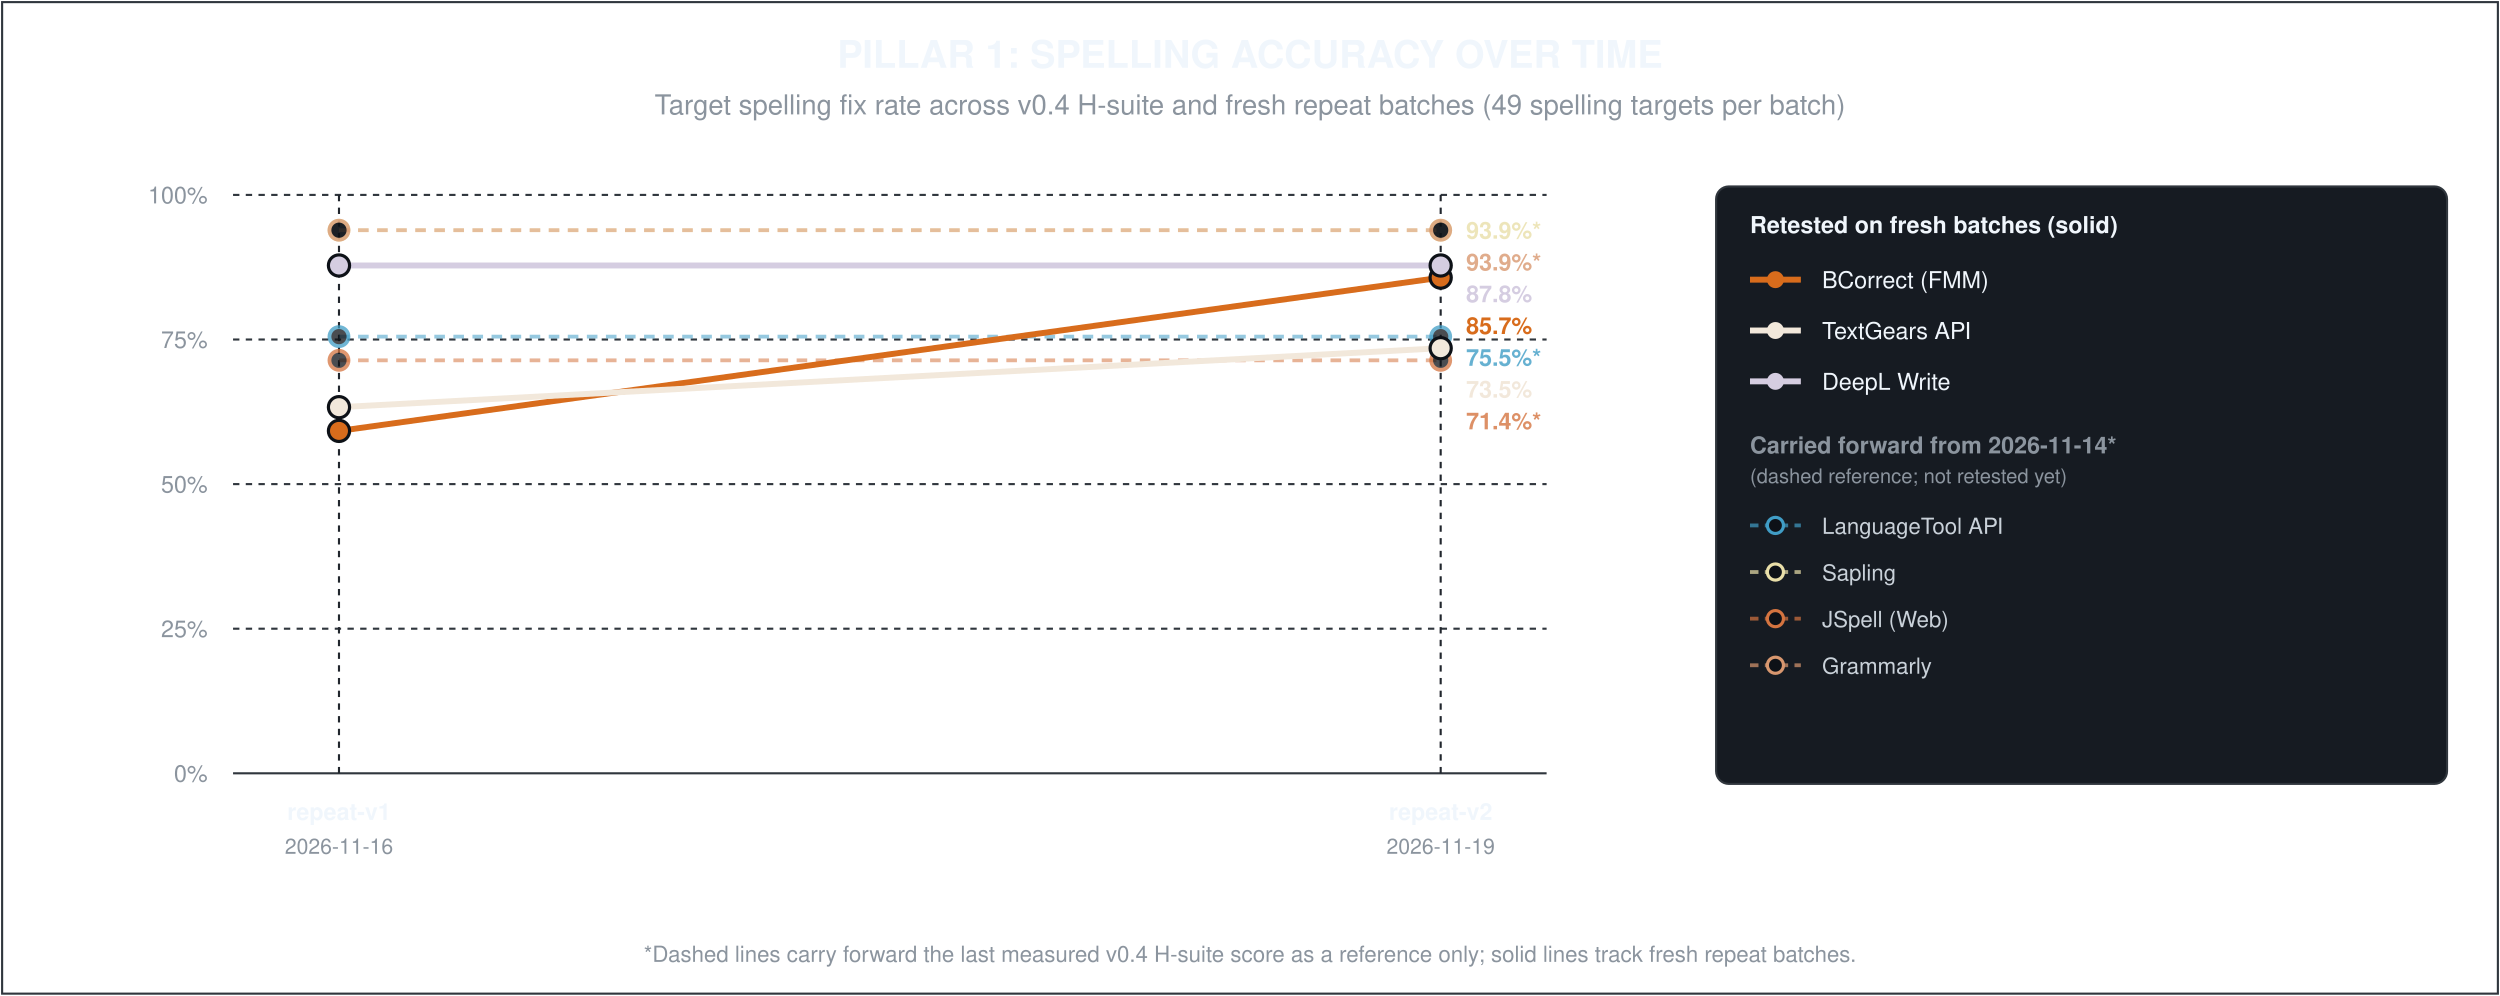
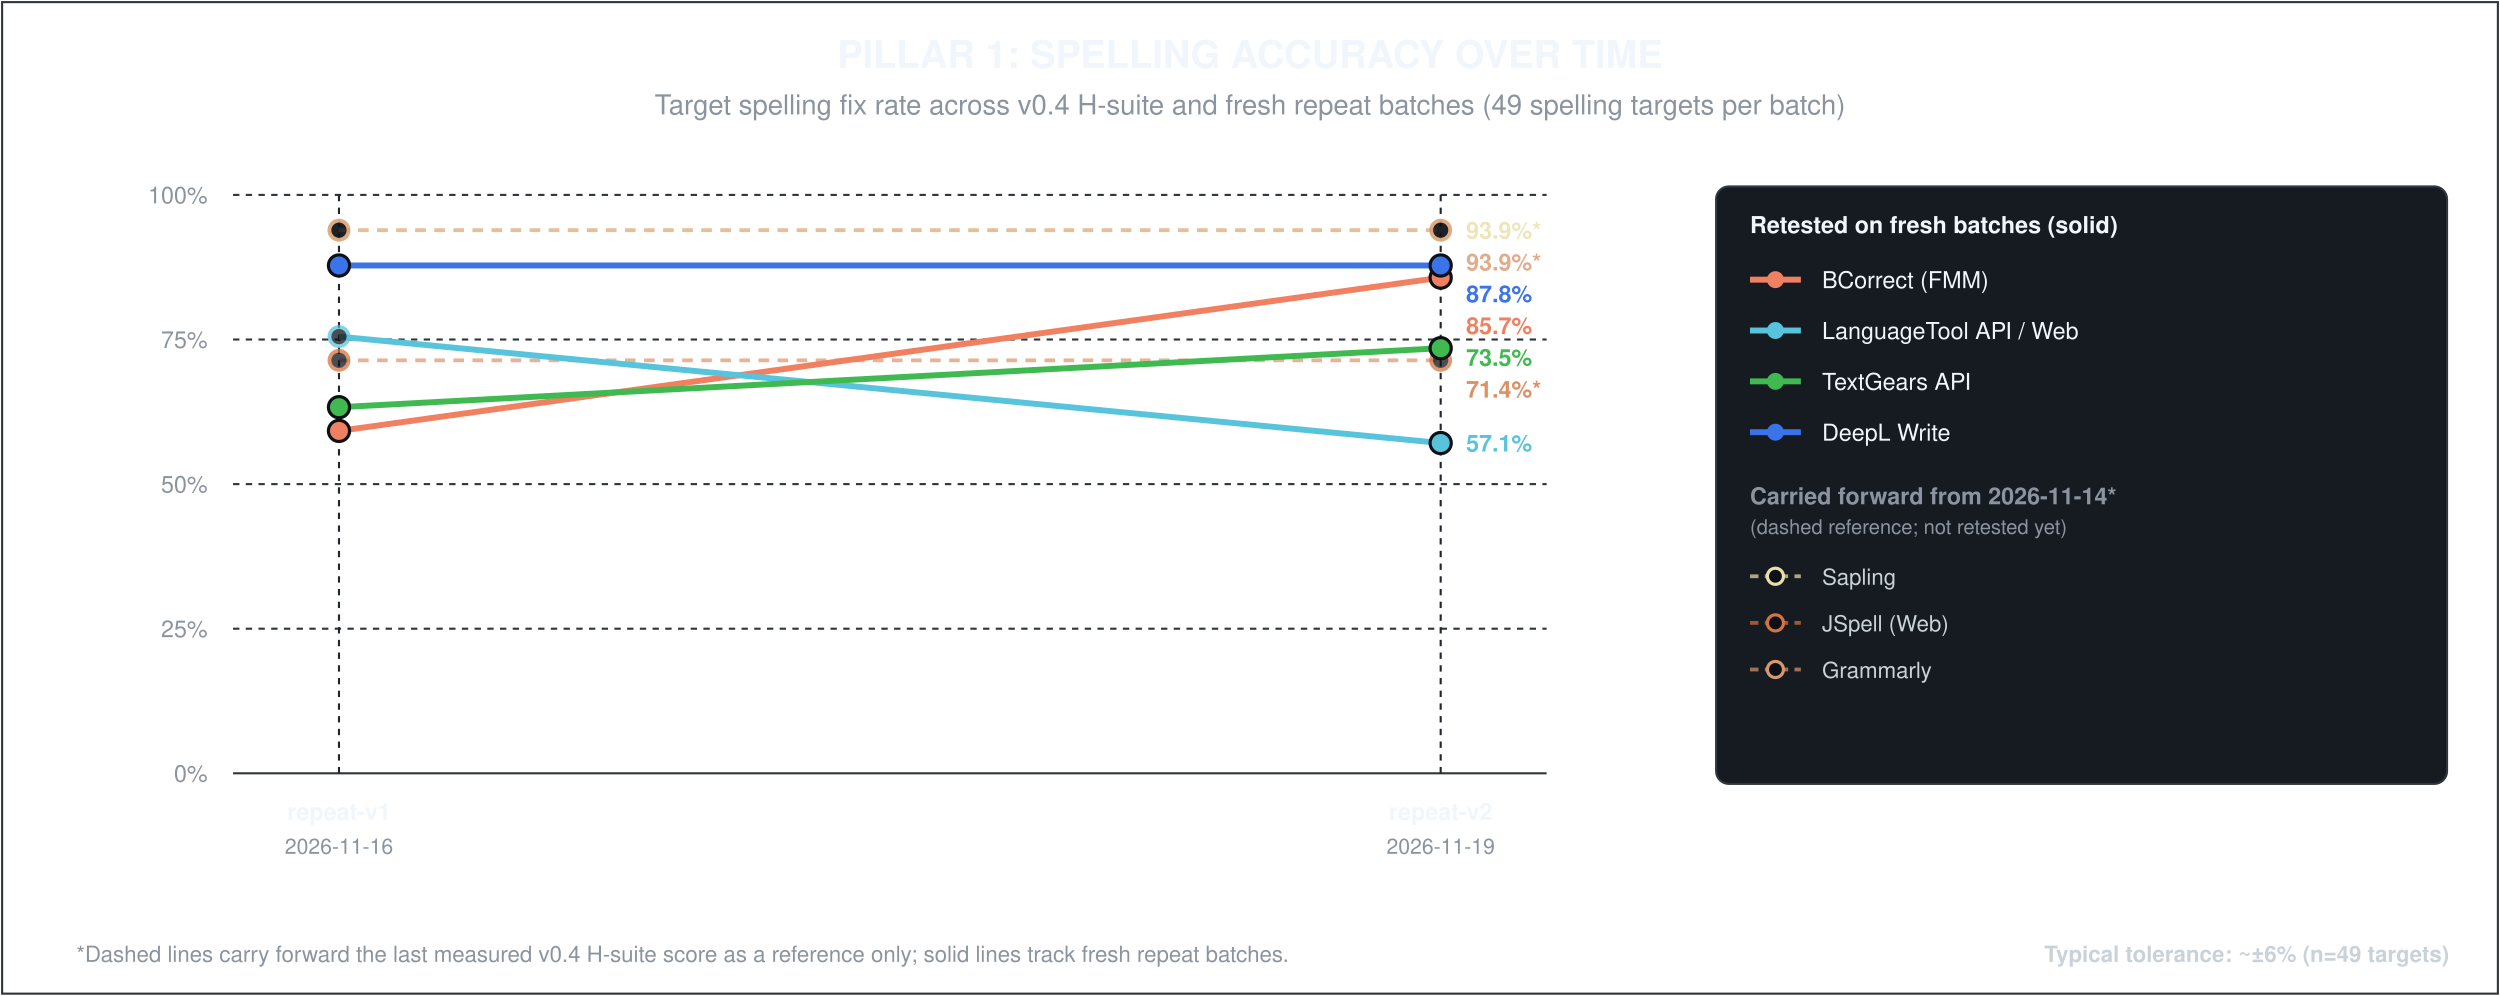
<svg xmlns="http://www.w3.org/2000/svg" viewBox="0 0 1180 470" style="background:#0d1117; font-family:-apple-system,BlinkMacSystemFont,'Segoe UI',Helvetica,Arial,sans-serif;">
  <rect x="1" y="1" width="1178" height="468" fill="none" stroke="#30363d" stroke-width="1" />
  <text x="590" y="32" fill="#f0f6fc" font-size="18" font-weight="700" text-anchor="middle">PILLAR 1: SPELLING ACCURACY OVER TIME</text>
  <text x="590" y="54" fill="#8b949e" font-size="13" text-anchor="middle">Target spelling fix rate across v0.4 H-suite and fresh repeat batches (49 spelling targets per batch)</text>
  <line x1="110" y1="365" x2="730" y2="365" stroke="#30363d" stroke-width="1" />
  <text x="98" y="369" fill="#8b949e" font-size="11" text-anchor="end">0%</text>
  <line x1="110" y1="296.75" x2="730" y2="296.75" stroke="#30363d" stroke-width="1" stroke-dasharray="3 3" />
  <text x="98" y="300.75" fill="#8b949e" font-size="11" text-anchor="end">25%</text>
  <line x1="110" y1="228.5" x2="730" y2="228.5" stroke="#30363d" stroke-width="1" stroke-dasharray="3 3" />
  <text x="98" y="232.5" fill="#8b949e" font-size="11" text-anchor="end">50%</text>
  <line x1="110" y1="160.25" x2="730" y2="160.25" stroke="#30363d" stroke-width="1" stroke-dasharray="3 3" />
  <text x="98" y="164.25" fill="#8b949e" font-size="11" text-anchor="end">75%</text>
  <line x1="110" y1="92" x2="730" y2="92" stroke="#30363d" stroke-width="1" stroke-dasharray="3 3" />
  <text x="98" y="96" fill="#8b949e" font-size="11" text-anchor="end">100%</text>
  <line x1="160" y1="92" x2="160" y2="365" stroke="#21262d" stroke-width="1" stroke-dasharray="3 3" />
  <text x="160" y="387" fill="#f0f6fc" font-size="11" font-weight="700" text-anchor="middle">repeat-v1</text>
  <text x="160" y="403" fill="#8b949e" font-size="10" text-anchor="middle">2026-11-16</text>
  <line x1="680" y1="92" x2="680" y2="365" stroke="#21262d" stroke-width="1" stroke-dasharray="3 3" />
  <text x="680" y="387" fill="#f0f6fc" font-size="11" font-weight="700" text-anchor="middle">repeat-v2</text>
  <text x="680" y="403" fill="#8b949e" font-size="10" text-anchor="middle">2026-11-19</text>
-   <line x1="160" y1="158.885" x2="680" y2="158.885" stroke="#409DC6" stroke-width="1.8" stroke-dasharray="5 4" opacity="0.55" />
-   <circle cx="160" cy="158.885" r="4.5" fill="#0d1117" stroke="#409DC6" stroke-width="1.8" opacity="0.75" />
-   <circle cx="680" cy="158.885" r="4.5" fill="#0d1117" stroke="#409DC6" stroke-width="1.8" opacity="0.75" />
-   <text x="692" y="172.653" fill="#409DC6" font-size="11" font-weight="700" opacity="0.8">75.5%*</text>
  <line x1="160" y1="108.653" x2="680" y2="108.653" stroke="#E9DFA9" stroke-width="1.8" stroke-dasharray="5 4" opacity="0.55" />
  <circle cx="160" cy="108.653" r="4.5" fill="#0d1117" stroke="#E9DFA9" stroke-width="1.8" opacity="0.75" />
  <circle cx="680" cy="108.653" r="4.5" fill="#0d1117" stroke="#E9DFA9" stroke-width="1.8" opacity="0.75" />
  <text x="692" y="112.653" fill="#E9DFA9" font-size="11" font-weight="700" opacity="0.8">93.9%*</text>
  <line x1="160" y1="170.078" x2="680" y2="170.078" stroke="#D47440" stroke-width="1.8" stroke-dasharray="5 4" opacity="0.55" />
  <circle cx="160" cy="170.078" r="4.5" fill="#0d1117" stroke="#D47440" stroke-width="1.8" opacity="0.75" />
  <circle cx="680" cy="170.078" r="4.5" fill="#0d1117" stroke="#D47440" stroke-width="1.8" opacity="0.75" />
-   <text x="692" y="202.653" fill="#D47440" font-size="11" font-weight="700" opacity="0.8">71.4%*</text>
+   <text x="692" y="187.653" fill="#D47440" font-size="11" font-weight="700" opacity="0.8">71.4%*</text>
  <line x1="160" y1="108.653" x2="680" y2="108.653" stroke="#D8976F" stroke-width="1.8" stroke-dasharray="5 4" opacity="0.55" />
  <circle cx="160" cy="108.653" r="4.5" fill="#0d1117" stroke="#D8976F" stroke-width="1.8" opacity="0.75" />
  <circle cx="680" cy="108.653" r="4.5" fill="#0d1117" stroke="#D8976F" stroke-width="1.8" opacity="0.75" />
  <text x="692" y="127.653" fill="#D8976F" font-size="11" font-weight="700" opacity="0.8">93.9%*</text>
-   <line x1="160" y1="203.384" x2="680" y2="131.039" stroke="#D86C1C" stroke-width="2.8" />
-   <circle cx="160" cy="203.384" r="5" fill="#D86C1C" stroke="#0d1117" stroke-width="1.5" />
-   <circle cx="680" cy="131.039" r="5" fill="#D86C1C" stroke="#0d1117" stroke-width="1.5" />
-   <text x="692" y="157.653" fill="#D86C1C" font-size="11" font-weight="700">85.7%</text>
-   <line x1="160" y1="192.191" x2="680" y2="164.345" stroke="#F2E8DB" stroke-width="2.8" />
-   <circle cx="160" cy="192.191" r="5" fill="#F2E8DB" stroke="#0d1117" stroke-width="1.5" />
-   <circle cx="680" cy="164.345" r="5" fill="#F2E8DB" stroke="#0d1117" stroke-width="1.5" />
-   <text x="692" y="187.653" fill="#F2E8DB" font-size="11" font-weight="700">73.5%</text>
-   <line x1="160" y1="125.306" x2="680" y2="125.306" stroke="#D5CDE1" stroke-width="2.8" />
-   <circle cx="160" cy="125.306" r="5" fill="#D5CDE1" stroke="#0d1117" stroke-width="1.5" />
-   <circle cx="680" cy="125.306" r="5" fill="#D5CDE1" stroke="#0d1117" stroke-width="1.5" />
-   <text x="692" y="142.653" fill="#D5CDE1" font-size="11" font-weight="700">87.8%</text>
+   <line x1="160" y1="203.384" x2="680" y2="131.039" stroke="#F08060" stroke-width="2.8" />
+   <circle cx="160" cy="203.384" r="5" fill="#F08060" stroke="#0d1117" stroke-width="1.5" />
+   <circle cx="680" cy="131.039" r="5" fill="#F08060" stroke="#0d1117" stroke-width="1.5" />
+   <text x="692" y="157.653" fill="#F08060" font-size="11" font-weight="700">85.7%</text>
+   <line x1="160" y1="158.885" x2="680" y2="209.117" stroke="#58C4DC" stroke-width="2.8" />
+   <circle cx="160" cy="158.885" r="4.5" fill="#0d1117" stroke="#58C4DC" stroke-width="1.8" opacity="0.75" />
+   <circle cx="680" cy="209.117" r="5" fill="#58C4DC" stroke="#0d1117" stroke-width="1.5" />
+   <text x="692" y="213.117" fill="#58C4DC" font-size="11" font-weight="700">57.1%</text>
+   <line x1="160" y1="192.191" x2="680" y2="164.345" stroke="#3FB950" stroke-width="2.8" />
+   <circle cx="160" cy="192.191" r="5" fill="#3FB950" stroke="#0d1117" stroke-width="1.5" />
+   <circle cx="680" cy="164.345" r="5" fill="#3FB950" stroke="#0d1117" stroke-width="1.5" />
+   <text x="692" y="172.653" fill="#3FB950" font-size="11" font-weight="700">73.5%</text>
+   <line x1="160" y1="125.306" x2="680" y2="125.306" stroke="#3B74E8" stroke-width="2.8" />
+   <circle cx="160" cy="125.306" r="5" fill="#3B74E8" stroke="#0d1117" stroke-width="1.5" />
+   <circle cx="680" cy="125.306" r="5" fill="#3B74E8" stroke="#0d1117" stroke-width="1.5" />
+   <text x="692" y="142.653" fill="#3B74E8" font-size="11" font-weight="700">87.8%</text>
  <rect x="810" y="88" width="345" height="282" rx="6" fill="#161b22" stroke="#30363d" stroke-width="1" />
  <text x="826" y="110" fill="#f0f6fc" font-size="11" font-weight="700">Retested on fresh batches (solid)</text>
-   <line x1="826" y1="132" x2="850" y2="132" stroke="#D86C1C" stroke-width="2.8" />
-   <circle cx="838" cy="132" r="4" fill="#D86C1C" />
+   <line x1="826" y1="132" x2="850" y2="132" stroke="#F08060" stroke-width="2.8" />
+   <circle cx="838" cy="132" r="4" fill="#F08060" />
  <text x="860" y="136" fill="#f0f6fc" font-size="11">BCorrect (FMM)</text>
-   <line x1="826" y1="156" x2="850" y2="156" stroke="#F2E8DB" stroke-width="2.8" />
-   <circle cx="838" cy="156" r="4" fill="#F2E8DB" />
-   <text x="860" y="160" fill="#f0f6fc" font-size="11">TextGears API</text>
-   <line x1="826" y1="180" x2="850" y2="180" stroke="#D5CDE1" stroke-width="2.8" />
-   <circle cx="838" cy="180" r="4" fill="#D5CDE1" />
-   <text x="860" y="184" fill="#f0f6fc" font-size="11">DeepL Write</text>
-   <text x="826" y="214" fill="#8b949e" font-size="11" font-weight="700">Carried forward from 2026-11-14*</text>
-   <text x="826" y="228" fill="#8b949e" font-size="9.5">(dashed reference; not retested yet)</text>
-   <line x1="826" y1="248" x2="850" y2="248" stroke="#409DC6" stroke-width="1.8" stroke-dasharray="4 3" opacity="0.7" />
-   <circle cx="838" cy="248" r="3.8" fill="#0d1117" stroke="#409DC6" stroke-width="1.5" />
-   <text x="860" y="252" fill="#c9d1d9" font-size="10.5">LanguageTool API</text>
-   <line x1="826" y1="270" x2="850" y2="270" stroke="#E9DFA9" stroke-width="1.8" stroke-dasharray="4 3" opacity="0.7" />
-   <circle cx="838" cy="270" r="3.8" fill="#0d1117" stroke="#E9DFA9" stroke-width="1.5" />
-   <text x="860" y="274" fill="#c9d1d9" font-size="10.5">Sapling</text>
-   <line x1="826" y1="292" x2="850" y2="292" stroke="#D47440" stroke-width="1.8" stroke-dasharray="4 3" opacity="0.7" />
-   <circle cx="838" cy="292" r="3.8" fill="#0d1117" stroke="#D47440" stroke-width="1.5" />
-   <text x="860" y="296" fill="#c9d1d9" font-size="10.5">JSpell (Web)</text>
-   <line x1="826" y1="314" x2="850" y2="314" stroke="#D8976F" stroke-width="1.8" stroke-dasharray="4 3" opacity="0.7" />
-   <circle cx="838" cy="314" r="3.8" fill="#0d1117" stroke="#D8976F" stroke-width="1.5" />
-   <text x="860" y="318" fill="#c9d1d9" font-size="10.5">Grammarly</text>
-   <text x="590" y="454" fill="#8b949e" font-size="10.5" text-anchor="middle">*Dashed lines carry forward the last measured v0.4 H-suite score as a reference only; solid lines track fresh repeat batches.</text>
+   <line x1="826" y1="156" x2="850" y2="156" stroke="#58C4DC" stroke-width="2.8" />
+   <circle cx="838" cy="156" r="4" fill="#58C4DC" />
+   <text x="860" y="160" fill="#f0f6fc" font-size="11">LanguageTool API / Web</text>
+   <line x1="826" y1="180" x2="850" y2="180" stroke="#3FB950" stroke-width="2.8" />
+   <circle cx="838" cy="180" r="4" fill="#3FB950" />
+   <text x="860" y="184" fill="#f0f6fc" font-size="11">TextGears API</text>
+   <line x1="826" y1="204" x2="850" y2="204" stroke="#3B74E8" stroke-width="2.8" />
+   <circle cx="838" cy="204" r="4" fill="#3B74E8" />
+   <text x="860" y="208" fill="#f0f6fc" font-size="11">DeepL Write</text>
+   <text x="826" y="238" fill="#8b949e" font-size="11" font-weight="700">Carried forward from 2026-11-14*</text>
+   <text x="826" y="252" fill="#8b949e" font-size="9.5">(dashed reference; not retested yet)</text>
+   <line x1="826" y1="272" x2="850" y2="272" stroke="#E9DFA9" stroke-width="1.8" stroke-dasharray="4 3" opacity="0.7" />
+   <circle cx="838" cy="272" r="3.8" fill="#0d1117" stroke="#E9DFA9" stroke-width="1.5" />
+   <text x="860" y="276" fill="#c9d1d9" font-size="10.5">Sapling</text>
+   <line x1="826" y1="294" x2="850" y2="294" stroke="#D47440" stroke-width="1.8" stroke-dasharray="4 3" opacity="0.7" />
+   <circle cx="838" cy="294" r="3.8" fill="#0d1117" stroke="#D47440" stroke-width="1.5" />
+   <text x="860" y="298" fill="#c9d1d9" font-size="10.5">JSpell (Web)</text>
+   <line x1="826" y1="316" x2="850" y2="316" stroke="#D8976F" stroke-width="1.8" stroke-dasharray="4 3" opacity="0.7" />
+   <circle cx="838" cy="316" r="3.8" fill="#0d1117" stroke="#D8976F" stroke-width="1.5" />
+   <text x="860" y="320" fill="#c9d1d9" font-size="10.5">Grammarly</text>
+   <text x="36" y="454" fill="#8b949e" font-size="10.5" text-anchor="start">*Dashed lines carry forward the last measured v0.4 H-suite score as a reference only; solid lines track fresh repeat batches.</text>
+   <text x="1156" y="454" fill="#c9d1d9" font-size="10.5" font-weight="600" text-anchor="end">Typical tolerance: ~±6% (n=49 targets)</text>
</svg>
